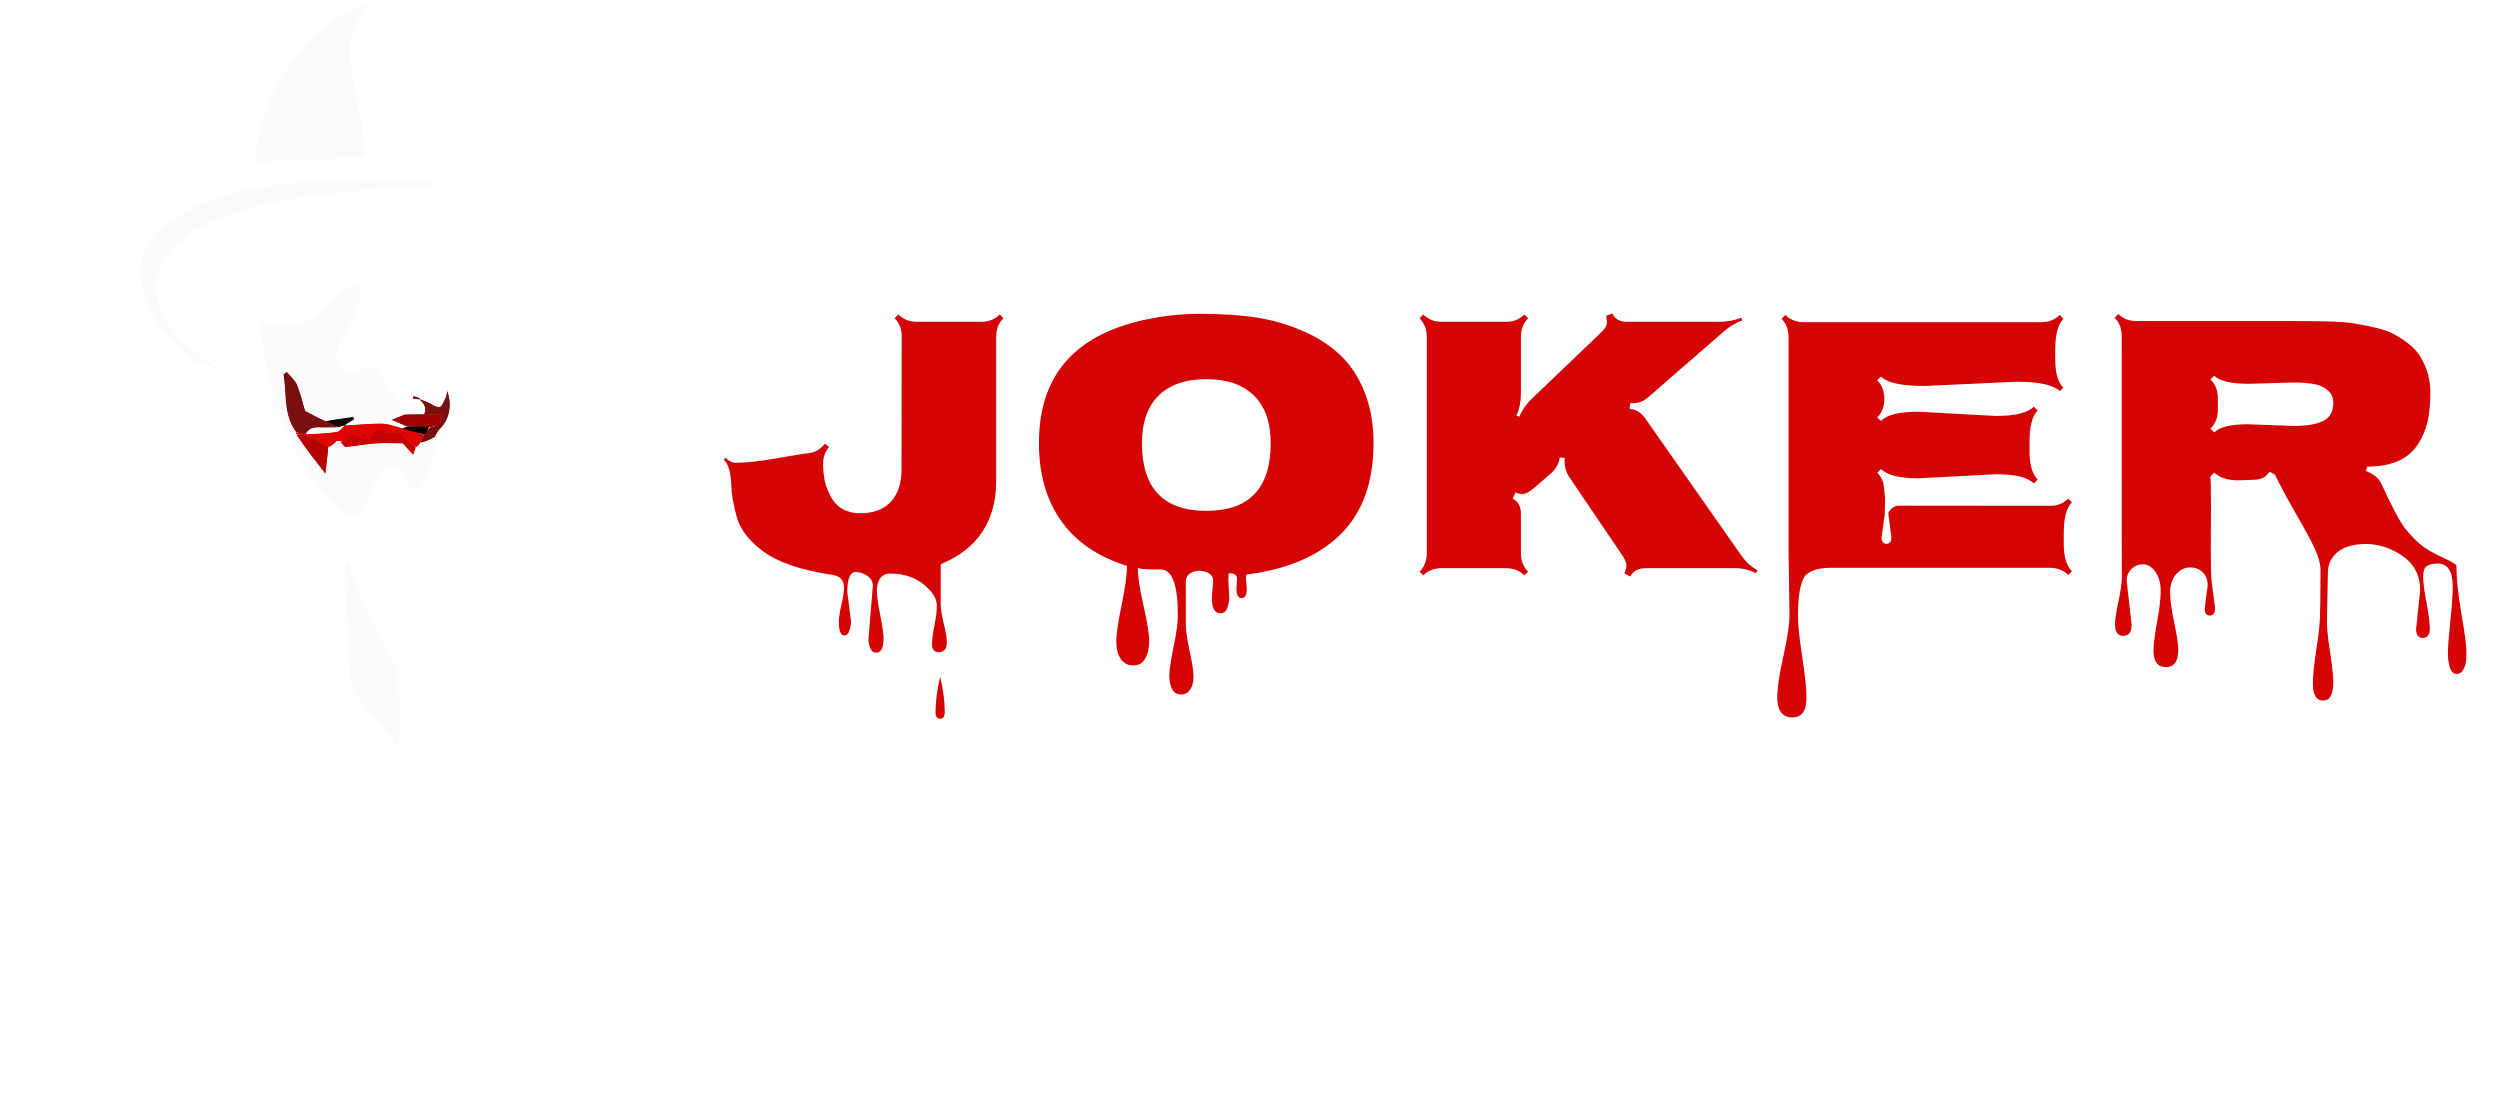
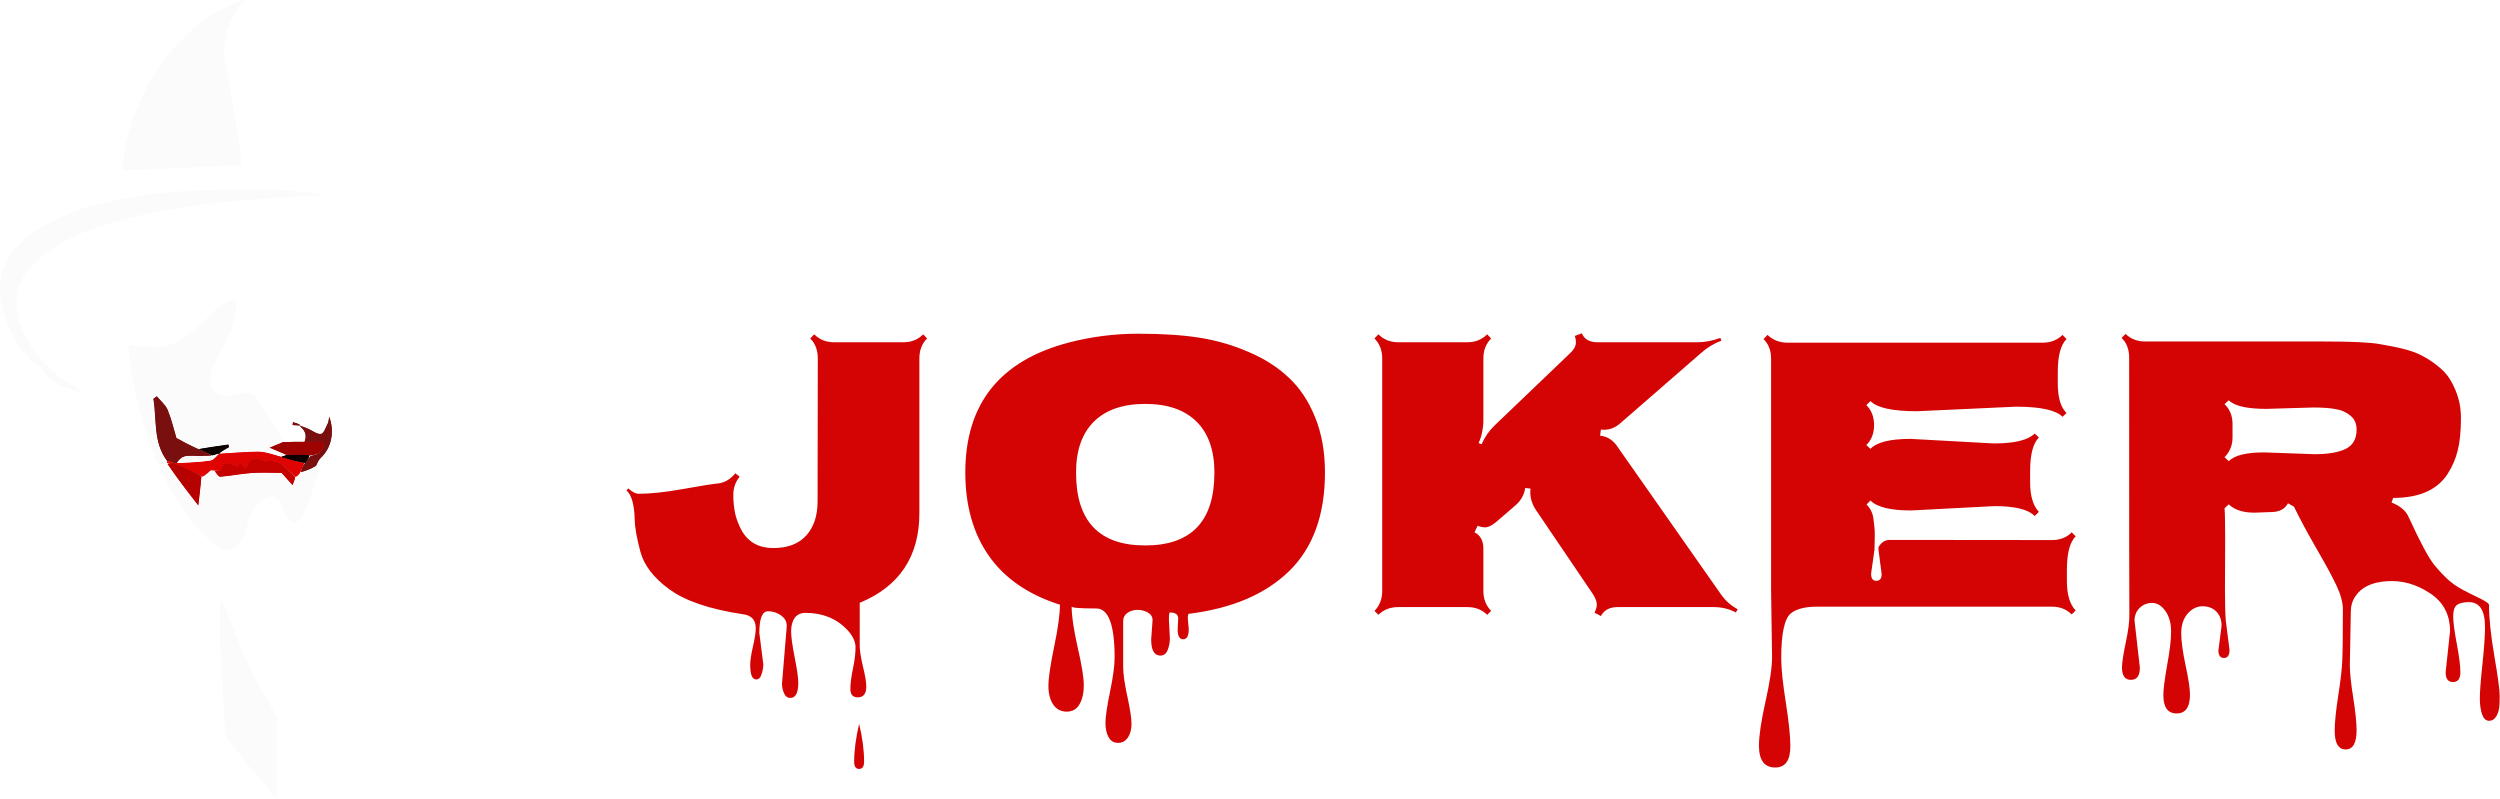
- <svg xmlns="http://www.w3.org/2000/svg" width="66" height="29" viewBox="0 0 66 29" fill="none">
+ <svg xmlns="http://www.w3.org/2000/svg" fill="none" viewBox="3.72 0.09 61.4 19.61">
  <path d="M22.369 15.635L22.467 16.406C22.467 16.484 22.452 16.566 22.423 16.65C22.397 16.735 22.353 16.777 22.291 16.777C22.193 16.777 22.145 16.657 22.145 16.416C22.145 16.315 22.167 16.165 22.213 15.967C22.259 15.771 22.281 15.622 22.281 15.518C22.281 15.316 22.177 15.202 21.969 15.176C21.142 15.052 20.533 14.844 20.143 14.551C19.771 14.277 19.54 13.975 19.449 13.643C19.358 13.307 19.311 13.04 19.308 12.842C19.298 12.48 19.231 12.245 19.107 12.134L19.151 12.085C19.246 12.173 19.33 12.217 19.405 12.217C19.692 12.217 20.048 12.179 20.475 12.104C20.904 12.026 21.199 11.979 21.358 11.963C21.521 11.943 21.661 11.86 21.778 11.714L21.886 11.797C21.782 11.927 21.73 12.075 21.73 12.241C21.73 12.407 21.746 12.565 21.778 12.715C21.814 12.861 21.868 12.998 21.939 13.125C22.102 13.408 22.359 13.55 22.711 13.55C23.066 13.55 23.336 13.447 23.521 13.242C23.707 13.037 23.8 12.757 23.8 12.402L23.805 8.892C23.805 8.687 23.743 8.524 23.619 8.403L23.717 8.301C23.847 8.431 24.01 8.496 24.205 8.496H25.904C26.103 8.496 26.266 8.431 26.393 8.301L26.49 8.403C26.363 8.527 26.3 8.69 26.3 8.892V12.69C26.3 13.755 25.813 14.489 24.84 14.893H24.835V15.952C24.835 16.066 24.861 16.234 24.913 16.455C24.968 16.676 24.996 16.842 24.996 16.953C24.996 17.129 24.926 17.217 24.786 17.217C24.666 17.217 24.605 17.148 24.605 17.012C24.605 16.878 24.627 16.711 24.669 16.509C24.711 16.307 24.732 16.134 24.732 15.991C24.732 15.848 24.664 15.703 24.527 15.557C24.264 15.28 23.922 15.142 23.502 15.142C23.388 15.142 23.3 15.182 23.238 15.264C23.18 15.348 23.15 15.459 23.15 15.596C23.15 15.732 23.18 15.947 23.238 16.24C23.297 16.537 23.326 16.741 23.326 16.855C23.326 17.106 23.261 17.231 23.131 17.231C23.059 17.231 23.007 17.192 22.975 17.114C22.942 17.039 22.926 16.961 22.926 16.88L23.043 15.464C23.043 15.356 22.994 15.269 22.896 15.2C22.799 15.135 22.695 15.102 22.584 15.102C22.441 15.102 22.369 15.28 22.369 15.635ZM24.942 18.794C24.942 18.914 24.902 18.975 24.82 18.975C24.739 18.975 24.698 18.916 24.698 18.799C24.698 18.525 24.739 18.215 24.82 17.866C24.902 18.208 24.942 18.517 24.942 18.794ZM31.993 15.791L32.027 15.322C32.027 15.241 31.988 15.177 31.91 15.132C31.832 15.089 31.747 15.068 31.656 15.068C31.565 15.068 31.484 15.093 31.412 15.142C31.34 15.19 31.305 15.26 31.305 15.352V16.475C31.305 16.637 31.339 16.877 31.407 17.192C31.476 17.508 31.51 17.733 31.51 17.866C31.51 18.003 31.48 18.115 31.422 18.203C31.363 18.291 31.282 18.335 31.178 18.335C31.077 18.335 31 18.289 30.948 18.198C30.896 18.107 30.87 17.988 30.87 17.842C30.87 17.695 30.908 17.441 30.982 17.08C31.057 16.719 31.095 16.439 31.095 16.24C31.095 15.436 30.945 15.034 30.645 15.034C30.242 15.034 30.04 15.018 30.04 14.985V14.995C30.04 15.22 30.089 15.549 30.186 15.981C30.287 16.418 30.338 16.73 30.338 16.919C30.338 17.108 30.304 17.262 30.235 17.383C30.167 17.506 30.061 17.568 29.918 17.568C29.778 17.568 29.667 17.51 29.586 17.393C29.508 17.275 29.469 17.122 29.469 16.934C29.469 16.748 29.516 16.427 29.61 15.972C29.705 15.519 29.752 15.176 29.752 14.941C28.98 14.697 28.399 14.299 28.009 13.745C27.621 13.192 27.428 12.508 27.428 11.694C27.428 10.008 28.277 8.944 29.977 8.501C30.527 8.358 31.095 8.286 31.681 8.286C32.27 8.286 32.77 8.319 33.18 8.384C33.593 8.449 33.992 8.564 34.376 8.73C34.763 8.893 35.092 9.102 35.362 9.355C35.636 9.606 35.854 9.932 36.017 10.332C36.179 10.729 36.261 11.183 36.261 11.694C36.261 12.736 35.968 13.543 35.382 14.116C34.796 14.686 33.972 15.036 32.911 15.166C32.898 15.189 32.892 15.225 32.892 15.273L32.916 15.542C32.916 15.708 32.87 15.791 32.779 15.791C32.688 15.791 32.643 15.711 32.643 15.552L32.657 15.278C32.657 15.181 32.587 15.132 32.447 15.132C32.434 15.161 32.428 15.216 32.428 15.298L32.452 15.771C32.452 15.869 32.434 15.963 32.398 16.055C32.363 16.146 32.302 16.191 32.218 16.191C32.068 16.191 31.993 16.058 31.993 15.791ZM30.148 11.699C30.148 12.891 30.714 13.486 31.847 13.486C32.98 13.486 33.546 12.891 33.546 11.699C33.546 11.152 33.399 10.734 33.106 10.444C32.813 10.155 32.394 10.01 31.847 10.01C31.3 10.01 30.88 10.155 30.587 10.444C30.294 10.734 30.148 11.152 30.148 11.699ZM39.933 13.164C40.079 13.236 40.152 13.369 40.152 13.565V14.604C40.152 14.803 40.216 14.966 40.343 15.093L40.245 15.19C40.118 15.063 39.955 15 39.757 15H38.062C37.864 15 37.701 15.063 37.574 15.19L37.477 15.093C37.603 14.966 37.667 14.803 37.667 14.604V8.892C37.667 8.693 37.603 8.53 37.477 8.403L37.574 8.301C37.704 8.431 37.867 8.496 38.062 8.496H39.757C39.952 8.496 40.115 8.431 40.245 8.301L40.343 8.403C40.216 8.53 40.152 8.693 40.152 8.892V10.41C40.152 10.605 40.113 10.793 40.035 10.972L40.108 11.001C40.183 10.825 40.292 10.669 40.435 10.532L42.276 8.77C42.351 8.698 42.397 8.633 42.413 8.574C42.433 8.516 42.428 8.438 42.398 8.34L42.569 8.276C42.631 8.423 42.76 8.496 42.955 8.496H45.406C45.589 8.496 45.777 8.46 45.973 8.389L45.997 8.457C45.815 8.525 45.65 8.625 45.504 8.755L43.522 10.479C43.378 10.609 43.217 10.662 43.038 10.64L43.019 10.791C43.194 10.807 43.338 10.898 43.448 11.065L45.977 14.673C46.088 14.836 46.228 14.963 46.398 15.054L46.353 15.132C46.188 15.044 46.005 15 45.807 15H43.448C43.253 15 43.116 15.073 43.038 15.22L42.882 15.137C42.927 15.042 42.945 14.964 42.935 14.902C42.926 14.837 42.892 14.759 42.833 14.668L41.437 12.607C41.329 12.441 41.287 12.269 41.31 12.09L41.178 12.075C41.155 12.251 41.065 12.402 40.909 12.529L40.46 12.915C40.375 12.983 40.302 13.024 40.24 13.037C40.182 13.05 40.105 13.039 40.011 13.003L39.933 13.164ZM49.933 14.19L49.855 13.584V13.53C49.923 13.41 50.016 13.35 50.133 13.35L54.117 13.354C54.316 13.354 54.477 13.291 54.601 13.164L54.698 13.262C54.555 13.405 54.483 13.678 54.483 14.082C54.483 14.082 54.483 14.176 54.483 14.365C54.483 14.694 54.555 14.933 54.698 15.083L54.601 15.181C54.474 15.054 54.312 14.99 54.117 14.99H48.341C48.051 14.99 47.838 15.046 47.701 15.156C47.545 15.287 47.467 15.654 47.467 16.26C47.467 16.504 47.504 16.864 47.579 17.339C47.654 17.817 47.691 18.177 47.691 18.418C47.691 18.766 47.568 18.94 47.32 18.94C47.053 18.94 46.92 18.761 46.92 18.403C46.92 18.159 46.974 17.798 47.081 17.319C47.188 16.841 47.242 16.478 47.242 16.23L47.218 14.595V8.901C47.218 8.7 47.156 8.538 47.032 8.418L47.13 8.315C47.263 8.442 47.426 8.506 47.618 8.506H53.888C54.086 8.506 54.249 8.442 54.376 8.315L54.474 8.418C54.33 8.561 54.259 8.831 54.259 9.229V9.502C54.259 9.85 54.33 10.094 54.474 10.234L54.376 10.327C54.213 10.161 53.831 10.078 53.228 10.078L50.802 10.19C50.203 10.19 49.822 10.107 49.659 9.941L49.557 10.039C49.684 10.163 49.747 10.327 49.747 10.532C49.747 10.734 49.684 10.897 49.557 11.021L49.659 11.113C49.815 10.95 50.144 10.869 50.645 10.869L52.691 10.981C53.196 10.981 53.53 10.9 53.692 10.737L53.795 10.835C53.652 10.978 53.58 11.253 53.58 11.66V11.934C53.58 12.269 53.652 12.511 53.795 12.661L53.692 12.764C53.536 12.601 53.206 12.52 52.701 12.52L50.655 12.627C50.154 12.627 49.822 12.546 49.659 12.383L49.562 12.48C49.659 12.578 49.716 12.695 49.732 12.832C49.749 12.966 49.758 13.062 49.762 13.12C49.765 13.175 49.765 13.263 49.762 13.384C49.758 13.501 49.757 13.571 49.757 13.594L49.674 14.18C49.674 14.297 49.716 14.355 49.801 14.355C49.889 14.355 49.933 14.3 49.933 14.19ZM63.785 16.602L63.893 15.591C63.893 15.181 63.725 14.868 63.39 14.653C63.058 14.435 62.708 14.339 62.34 14.365C61.972 14.388 61.715 14.512 61.568 14.736C61.493 14.844 61.456 14.971 61.456 15.117L61.432 16.426C61.432 16.605 61.459 16.87 61.515 17.222C61.57 17.576 61.598 17.843 61.598 18.023C61.598 18.338 61.508 18.496 61.329 18.496C61.15 18.496 61.06 18.343 61.06 18.037C61.06 17.835 61.09 17.546 61.148 17.168C61.207 16.79 61.24 16.504 61.246 16.309C61.256 16.113 61.261 15.697 61.261 15.059C61.261 14.889 61.209 14.694 61.105 14.473C61 14.251 60.836 13.947 60.611 13.56C60.387 13.172 60.203 12.83 60.06 12.534L59.913 12.451C59.835 12.594 59.697 12.666 59.498 12.666L59.088 12.681C58.808 12.681 58.598 12.612 58.458 12.476L58.355 12.573C58.365 12.694 58.37 12.951 58.37 13.345L58.365 14.541C58.365 14.899 58.372 15.163 58.385 15.332L58.477 16.05C58.477 16.183 58.432 16.25 58.341 16.25C58.25 16.25 58.204 16.188 58.204 16.064L58.282 15.459C58.282 15.312 58.238 15.195 58.15 15.107C58.066 15.023 57.953 14.98 57.813 14.98C57.677 14.98 57.555 15.041 57.447 15.161C57.343 15.285 57.291 15.444 57.291 15.64C57.291 15.835 57.327 16.099 57.398 16.431C57.47 16.766 57.506 17.007 57.506 17.153C57.506 17.459 57.397 17.612 57.179 17.612C56.961 17.612 56.852 17.463 56.852 17.163C56.852 17.023 56.883 16.779 56.944 16.431C57.009 16.082 57.042 15.806 57.042 15.601C57.042 15.396 56.995 15.226 56.9 15.093C56.806 14.963 56.699 14.898 56.578 14.898C56.458 14.898 56.355 14.938 56.27 15.02C56.186 15.104 56.144 15.208 56.144 15.332L56.275 16.489C56.275 16.688 56.202 16.787 56.056 16.787C55.909 16.787 55.836 16.686 55.836 16.484C55.836 16.367 55.867 16.162 55.929 15.869C55.991 15.579 56.02 15.353 56.017 15.19C56.013 15.028 56.012 12.921 56.012 8.872C56.012 8.67 55.95 8.509 55.826 8.389L55.924 8.291C56.051 8.415 56.212 8.477 56.407 8.477H60.782C61.466 8.477 61.925 8.498 62.159 8.54C62.397 8.579 62.603 8.621 62.779 8.667C62.958 8.713 63.108 8.77 63.228 8.838C63.352 8.903 63.476 8.986 63.6 9.087C63.727 9.185 63.828 9.297 63.902 9.424C64.075 9.714 64.161 10.021 64.161 10.347C64.161 10.672 64.135 10.939 64.083 11.148C64.034 11.352 63.951 11.546 63.834 11.729C63.58 12.122 63.134 12.319 62.496 12.319L62.457 12.432C62.662 12.513 62.799 12.625 62.867 12.769C63.154 13.394 63.365 13.791 63.502 13.96C63.639 14.126 63.766 14.259 63.883 14.36C64 14.461 64.168 14.564 64.386 14.668C64.604 14.772 64.736 14.841 64.781 14.873C64.827 14.902 64.85 14.927 64.85 14.946C64.85 15.272 64.894 15.69 64.981 16.201C65.069 16.712 65.113 17.041 65.113 17.188C65.113 17.334 65.107 17.44 65.094 17.505C65.084 17.57 65.06 17.634 65.02 17.695C64.981 17.76 64.924 17.793 64.85 17.793C64.775 17.793 64.718 17.739 64.679 17.632C64.643 17.524 64.625 17.393 64.625 17.236C64.625 17.08 64.646 16.8 64.689 16.396C64.731 15.996 64.752 15.693 64.752 15.488C64.752 15.081 64.62 14.878 64.356 14.878C64.226 14.878 64.129 14.901 64.064 14.946C64.002 14.992 63.971 15.085 63.971 15.225C63.971 15.368 64 15.594 64.059 15.903C64.117 16.213 64.147 16.445 64.147 16.602C64.147 16.761 64.086 16.841 63.966 16.841C63.845 16.841 63.785 16.761 63.785 16.602ZM60.533 10.098L59.381 10.132C58.909 10.132 58.601 10.062 58.458 9.922L58.355 10.015C58.486 10.142 58.551 10.304 58.551 10.503V10.83C58.551 11.025 58.486 11.188 58.355 11.318L58.458 11.416C58.598 11.273 58.888 11.201 59.327 11.201L60.562 11.245C60.891 11.245 61.145 11.203 61.324 11.118C61.507 11.03 61.598 10.871 61.598 10.64C61.598 10.493 61.547 10.379 61.446 10.298C61.345 10.213 61.223 10.159 61.08 10.137C60.937 10.111 60.755 10.098 60.533 10.098Z" fill="#D40404" />
  <path d="M11.478 11.551C11.498 11.599 11.546 11.656 11.535 11.694C11.431 12.019 11.348 12.357 11.198 12.66C11.027 13.008 10.877 12.992 10.705 12.654C10.679 12.603 10.659 12.549 10.634 12.498C10.513 12.254 10.349 12.204 10.143 12.383C10.026 12.484 9.934 12.626 9.862 12.767C9.798 12.892 9.778 13.04 9.736 13.177C9.604 13.595 9.304 13.712 8.965 13.438C8.732 13.249 8.52 13.02 8.343 12.775C7.594 11.738 7.187 10.553 6.964 9.295C6.923 9.063 6.905 8.826 6.873 8.562C7.162 8.583 7.413 8.636 7.657 8.611C8.111 8.564 8.438 8.266 8.756 7.959C8.969 7.754 9.152 7.49 9.511 7.475C9.534 8.003 9.306 8.425 9.071 8.849C8.99 8.996 8.908 9.157 8.887 9.319C8.841 9.679 9.068 9.877 9.416 9.809C9.506 9.791 9.594 9.74 9.684 9.738C9.78 9.737 9.922 9.741 9.966 9.802C10.224 10.158 10.459 10.532 10.679 10.926C10.545 10.999 10.433 11.046 10.341 11.085C10.475 11.142 10.618 11.202 10.743 11.271C10.689 11.287 10.653 11.295 10.594 11.294C10.404 11.249 10.236 11.185 10.069 11.184C9.748 11.183 9.427 11.218 9.113 11.216C9.194 11.154 9.268 11.113 9.343 11.071C9.338 11.05 9.333 11.028 9.328 11.007C9.081 11.043 8.833 11.08 8.565 11.115C8.384 11.027 8.224 10.941 8.054 10.848C7.988 10.631 7.934 10.385 7.839 10.157C7.785 10.03 7.663 9.933 7.571 9.822C7.543 9.843 7.514 9.863 7.486 9.883C7.573 10.398 7.477 10.951 7.819 11.424C7.813 11.437 7.82 11.464 7.816 11.485C8.084 11.855 8.356 12.204 8.59 12.505C8.616 12.284 8.644 12.049 8.687 11.811C8.724 11.788 8.746 11.767 8.784 11.741C8.831 11.703 8.862 11.671 8.91 11.639C8.95 11.64 8.973 11.643 8.997 11.667C9.042 11.728 9.089 11.802 9.129 11.799C9.388 11.777 9.645 11.726 9.904 11.707C10.135 11.69 10.367 11.704 10.634 11.704C10.685 11.761 10.786 11.873 10.905 12.005C10.938 11.92 10.959 11.868 10.994 11.811C11.037 11.772 11.063 11.739 11.112 11.703C11.249 11.65 11.363 11.601 11.478 11.551Z" fill="#FBFBFB" />
  <path d="M9.225 1.471C9.326 2.07 9.433 2.641 9.527 3.214C9.579 3.523 9.61 3.835 9.65 4.144C8.644 4.189 7.679 4.231 6.721 4.274C6.898 2.228 8.286 0.528 9.715 0.09C9.368 0.502 9.2 0.941 9.225 1.471Z" fill="#FBFBFB" />
  <path d="M6.495 5.545C5.783 5.767 5.107 6.01 4.57 6.534C4.119 6.973 4.001 7.54 4.235 8.129C4.493 8.779 4.953 9.239 5.541 9.579C5.636 9.634 5.798 9.772 5.891 9.831C5.872 9.856 5.909 9.805 5.891 9.831C5.613 9.613 5.329 9.676 5.049 9.462C4.969 9.401 4.825 9.285 4.688 9.093C4.144 8.777 3.64 7.67 3.726 7.027C3.814 6.372 4.241 5.981 4.752 5.673C5.46 5.246 6.243 5.05 7.05 4.92C8.17 4.739 9.297 4.744 10.424 4.753C10.677 4.755 10.932 4.776 11.183 4.812C11.312 4.83 11.52 4.838 11.647 4.878C9.92 4.978 8.194 5.057 6.495 5.545Z" fill="#FBFBFB" />
  <path d="M9.122 15.679C9.122 15.397 9.122 15.144 9.122 14.891C9.14 14.886 9.158 14.881 9.175 14.876C9.209 14.935 9.253 14.99 9.274 15.053C9.57 15.931 9.94 16.773 10.441 17.551C10.48 17.612 10.52 17.688 10.521 17.757C10.527 18.407 10.524 19.056 10.524 19.697C10.146 19.247 9.714 18.783 9.348 18.27C9.222 18.093 9.245 17.794 9.228 17.548C9.184 16.935 9.156 16.321 9.122 15.679Z" fill="#FBFBFB" />
  <path d="M11.48 11.531C11.364 11.601 11.249 11.65 11.114 11.683C11.126 11.598 11.158 11.531 11.212 11.463C11.267 11.404 11.3 11.347 11.353 11.288C11.547 11.255 11.679 11.181 11.681 10.942C11.51 10.942 11.354 10.942 11.198 10.942C11.264 10.79 11.222 10.672 11.092 10.559C11.089 10.541 11.088 10.543 11.088 10.543C11.154 10.569 11.221 10.592 11.287 10.621C11.394 10.667 11.507 10.762 11.606 10.748C11.673 10.739 11.724 10.58 11.774 10.484C11.793 10.447 11.792 10.398 11.805 10.326C11.945 10.704 11.852 11.101 11.597 11.334C11.547 11.38 11.519 11.451 11.48 11.531Z" fill="#7A0F0F" />
  <path d="M11.174 10.942C11.355 10.941 11.511 10.941 11.682 10.941C11.68 11.181 11.548 11.254 11.341 11.271C11.126 11.257 10.943 11.26 10.761 11.262C10.619 11.202 10.476 11.142 10.342 11.085C10.434 11.046 10.545 10.999 10.677 10.948C10.848 10.942 10.999 10.943 11.174 10.942Z" fill="#9E0201" />
  <path d="M11.09 10.54C11.03 10.536 10.969 10.532 10.907 10.529C10.91 10.506 10.913 10.482 10.916 10.459C10.971 10.474 11.027 10.49 11.085 10.524C11.088 10.543 11.089 10.541 11.09 10.54Z" fill="#7A0F0F" />
  <path d="M7.825 11.41C7.477 10.951 7.573 10.398 7.486 9.883C7.514 9.863 7.543 9.843 7.572 9.822C7.663 9.933 7.785 10.03 7.839 10.157C7.934 10.385 7.989 10.631 8.054 10.848C8.225 10.941 8.384 11.027 8.587 11.117C8.734 11.173 8.837 11.227 8.915 11.286C8.777 11.29 8.665 11.286 8.553 11.289C8.378 11.293 8.182 11.242 8.063 11.46C8.027 11.461 8.006 11.462 7.984 11.463C7.982 11.462 7.98 11.462 7.971 11.447C7.916 11.424 7.87 11.417 7.825 11.41Z" fill="#7A0F0F" />
  <path d="M7.986 11.463C8.006 11.462 8.027 11.461 8.086 11.462C8.379 11.445 8.636 11.439 8.888 11.4C8.969 11.387 9.037 11.289 9.112 11.232C9.113 11.235 9.107 11.237 9.107 11.237C9.428 11.218 9.749 11.183 10.07 11.184C10.237 11.185 10.405 11.248 10.606 11.306C10.823 11.374 11.007 11.418 11.191 11.463C11.159 11.53 11.127 11.598 11.093 11.685C11.065 11.738 11.037 11.772 10.981 11.801C10.754 11.602 10.586 11.347 10.249 11.422C10.227 11.427 10.199 11.407 10.175 11.395C9.969 11.288 9.839 11.353 9.776 11.576C9.773 11.584 9.746 11.585 9.73 11.589C9.693 11.534 9.656 11.48 9.607 11.407C9.586 11.481 9.574 11.522 9.561 11.57C9.395 11.466 9.236 11.372 9.135 11.639C9.128 11.657 9.045 11.644 8.997 11.645C8.974 11.642 8.951 11.64 8.893 11.64C8.827 11.677 8.798 11.711 8.769 11.746C8.747 11.767 8.725 11.788 8.681 11.791C8.564 11.725 8.469 11.675 8.372 11.631C8.244 11.572 8.115 11.519 7.986 11.463Z" fill="#DF0301" />
  <path d="M8.998 11.667C9.045 11.644 9.128 11.657 9.135 11.639C9.237 11.372 9.395 11.466 9.561 11.57C9.575 11.523 9.586 11.481 9.607 11.407C9.657 11.48 9.694 11.534 9.731 11.589C9.746 11.585 9.774 11.584 9.776 11.576C9.839 11.353 9.969 11.288 10.175 11.395C10.199 11.407 10.228 11.427 10.249 11.422C10.587 11.348 10.754 11.602 10.966 11.807C10.96 11.868 10.939 11.92 10.906 12.005C10.788 11.873 10.687 11.761 10.636 11.704C10.369 11.704 10.136 11.691 9.905 11.707C9.646 11.726 9.39 11.777 9.131 11.799C9.09 11.803 9.043 11.728 8.998 11.667Z" fill="#C60201" />
  <path d="M7.984 11.463C8.114 11.519 8.244 11.573 8.372 11.631C8.469 11.675 8.563 11.725 8.666 11.793C8.645 12.049 8.617 12.284 8.591 12.505C8.356 12.204 8.085 11.855 7.837 11.486C7.901 11.465 7.941 11.464 7.98 11.463C7.98 11.463 7.983 11.463 7.984 11.463Z" fill="#B50201" />
  <path d="M11.212 11.463C11.006 11.419 10.822 11.374 10.627 11.316C10.653 11.295 10.689 11.287 10.743 11.271C10.943 11.26 11.125 11.257 11.32 11.272C11.3 11.347 11.267 11.404 11.212 11.463Z" fill="#0C0000" />
  <path d="M8.941 11.28C8.838 11.227 8.735 11.174 8.609 11.118C8.834 11.08 9.082 11.043 9.329 11.007C9.335 11.029 9.34 11.05 9.345 11.071C9.27 11.113 9.195 11.154 9.114 11.217C9.108 11.238 9.113 11.235 9.094 11.235C9.03 11.25 8.986 11.265 8.941 11.28Z" fill="#0C0000" />
  <path d="M8.784 11.741C8.797 11.712 8.827 11.677 8.875 11.641C8.862 11.671 8.831 11.704 8.784 11.741Z" fill="#B50201" />
  <path d="M7.972 11.447C7.941 11.464 7.901 11.465 7.842 11.465C7.822 11.464 7.815 11.437 7.82 11.424C7.871 11.417 7.917 11.424 7.972 11.447Z" fill="#DF0301" />
  <path d="M8.915 11.286C8.985 11.265 9.03 11.25 9.093 11.232C9.037 11.289 8.969 11.387 8.888 11.4C8.636 11.439 8.379 11.445 8.102 11.462C8.182 11.242 8.378 11.294 8.554 11.289C8.666 11.287 8.778 11.291 8.915 11.286Z" fill="#FBFBFB" />
  <path d="M11.478 11.551C11.498 11.599 11.546 11.656 11.535 11.694C11.431 12.019 11.348 12.357 11.198 12.66C11.027 13.008 10.877 12.992 10.705 12.654C10.679 12.603 10.659 12.549 10.634 12.498C10.513 12.254 10.349 12.204 10.143 12.383C10.026 12.484 9.934 12.626 9.862 12.767C9.798 12.892 9.778 13.04 9.736 13.177C9.604 13.595 9.304 13.712 8.965 13.438C8.732 13.249 8.52 13.02 8.343 12.775C7.594 11.738 7.187 10.553 6.964 9.295C6.923 9.063 6.905 8.826 6.873 8.562C7.162 8.583 7.413 8.636 7.657 8.611C8.111 8.564 8.438 8.266 8.756 7.959C8.969 7.754 9.152 7.49 9.511 7.475C9.534 8.003 9.306 8.425 9.071 8.849C8.99 8.996 8.908 9.157 8.887 9.319C8.841 9.679 9.068 9.877 9.416 9.809C9.506 9.791 9.594 9.74 9.684 9.738C9.78 9.737 9.922 9.741 9.966 9.802C10.224 10.158 10.459 10.532 10.679 10.926C10.545 10.999 10.433 11.046 10.341 11.085C10.475 11.142 10.618 11.202 10.743 11.271C10.689 11.287 10.653 11.295 10.594 11.294C10.404 11.249 10.236 11.185 10.069 11.184C9.748 11.183 9.427 11.218 9.113 11.216C9.194 11.154 9.268 11.113 9.343 11.071C9.338 11.05 9.333 11.028 9.328 11.007C9.081 11.043 8.833 11.08 8.565 11.115C8.384 11.027 8.224 10.941 8.054 10.848C7.988 10.631 7.934 10.385 7.839 10.157C7.785 10.03 7.663 9.933 7.571 9.822C7.543 9.843 7.514 9.863 7.486 9.883C7.573 10.398 7.477 10.951 7.819 11.424C7.813 11.437 7.82 11.464 7.816 11.485C8.084 11.855 8.356 12.204 8.59 12.505C8.616 12.284 8.644 12.049 8.687 11.811C8.724 11.788 8.746 11.767 8.784 11.741C8.831 11.703 8.862 11.671 8.91 11.639C8.95 11.64 8.973 11.643 8.997 11.667C9.042 11.728 9.089 11.802 9.129 11.799C9.388 11.777 9.645 11.726 9.904 11.707C10.135 11.69 10.367 11.704 10.634 11.704C10.685 11.761 10.786 11.873 10.905 12.005C10.938 11.92 10.959 11.868 10.994 11.811C11.037 11.772 11.063 11.739 11.112 11.703C11.249 11.65 11.363 11.601 11.478 11.551Z" fill="#FBFBFB" />
  <path d="M9.225 1.471C9.326 2.07 9.433 2.641 9.527 3.214C9.579 3.523 9.61 3.835 9.65 4.144C8.644 4.189 7.679 4.231 6.721 4.274C6.898 2.228 8.286 0.528 9.715 0.09C9.368 0.502 9.2 0.941 9.225 1.471Z" fill="#FBFBFB" />
  <path d="M6.495 5.545C5.783 5.767 5.107 6.01 4.57 6.534C4.119 6.973 4.001 7.54 4.235 8.129C4.493 8.779 4.953 9.239 5.541 9.579C5.636 9.634 5.798 9.772 5.891 9.831C5.872 9.856 5.909 9.805 5.891 9.831C5.613 9.613 5.329 9.676 5.049 9.462C4.969 9.401 4.825 9.285 4.688 9.093C4.144 8.777 3.64 7.67 3.726 7.027C3.814 6.372 4.241 5.981 4.752 5.673C5.46 5.246 6.243 5.05 7.05 4.92C8.17 4.739 9.297 4.744 10.424 4.753C10.677 4.755 10.932 4.776 11.183 4.812C11.312 4.83 11.52 4.838 11.647 4.878C9.92 4.978 8.194 5.057 6.495 5.545Z" fill="#FBFBFB" />
  <path d="M9.122 15.679C9.122 15.397 9.122 15.144 9.122 14.891C9.14 14.886 9.158 14.881 9.175 14.876C9.209 14.935 9.253 14.99 9.274 15.053C9.57 15.931 9.94 16.773 10.441 17.551C10.48 17.612 10.52 17.688 10.521 17.757C10.527 18.407 10.524 19.056 10.524 19.697C10.146 19.247 9.714 18.783 9.348 18.27C9.222 18.093 9.245 17.794 9.228 17.548C9.184 16.935 9.156 16.321 9.122 15.679Z" fill="#FBFBFB" />
  <path d="M11.48 11.531C11.364 11.601 11.249 11.65 11.114 11.683C11.126 11.598 11.158 11.531 11.212 11.463C11.267 11.404 11.3 11.347 11.353 11.288C11.547 11.255 11.679 11.181 11.681 10.942C11.51 10.942 11.354 10.942 11.198 10.942C11.264 10.79 11.222 10.672 11.092 10.559C11.089 10.541 11.088 10.543 11.088 10.543C11.154 10.569 11.221 10.592 11.287 10.621C11.394 10.667 11.507 10.762 11.606 10.748C11.673 10.739 11.724 10.58 11.774 10.484C11.793 10.447 11.792 10.398 11.805 10.326C11.945 10.704 11.852 11.101 11.597 11.334C11.547 11.38 11.519 11.451 11.48 11.531Z" fill="#7A0F0F" />
  <path d="M11.174 10.942C11.355 10.941 11.511 10.941 11.682 10.941C11.68 11.181 11.548 11.254 11.341 11.271C11.126 11.257 10.943 11.26 10.761 11.262C10.619 11.202 10.476 11.142 10.342 11.085C10.434 11.046 10.545 10.999 10.677 10.948C10.848 10.942 10.999 10.943 11.174 10.942Z" fill="#9E0201" />
  <path d="M11.09 10.54C11.03 10.536 10.969 10.532 10.907 10.529C10.91 10.506 10.913 10.482 10.916 10.459C10.971 10.474 11.027 10.49 11.085 10.524C11.088 10.543 11.089 10.541 11.09 10.54Z" fill="#7A0F0F" />
  <path d="M7.825 11.41C7.477 10.951 7.573 10.398 7.486 9.883C7.514 9.863 7.543 9.843 7.572 9.822C7.663 9.933 7.785 10.03 7.839 10.157C7.934 10.385 7.989 10.631 8.054 10.848C8.225 10.941 8.384 11.027 8.587 11.117C8.734 11.173 8.837 11.227 8.915 11.286C8.777 11.29 8.665 11.286 8.553 11.289C8.378 11.293 8.182 11.242 8.063 11.46C8.027 11.461 8.006 11.462 7.984 11.463C7.982 11.462 7.98 11.462 7.971 11.447C7.916 11.424 7.87 11.417 7.825 11.41Z" fill="#7A0F0F" />
  <path d="M7.986 11.463C8.006 11.462 8.027 11.461 8.086 11.462C8.379 11.445 8.636 11.439 8.888 11.4C8.969 11.387 9.037 11.289 9.112 11.232C9.113 11.235 9.107 11.237 9.107 11.237C9.428 11.218 9.749 11.183 10.07 11.184C10.237 11.185 10.405 11.248 10.606 11.306C10.823 11.374 11.007 11.418 11.191 11.463C11.159 11.53 11.127 11.598 11.093 11.685C11.065 11.738 11.037 11.772 10.981 11.801C10.754 11.602 10.586 11.347 10.249 11.422C10.227 11.427 10.199 11.407 10.175 11.395C9.969 11.288 9.839 11.353 9.776 11.576C9.773 11.584 9.746 11.585 9.73 11.589C9.693 11.534 9.656 11.48 9.607 11.407C9.586 11.481 9.574 11.522 9.561 11.57C9.395 11.466 9.236 11.372 9.135 11.639C9.128 11.657 9.045 11.644 8.997 11.645C8.974 11.642 8.951 11.64 8.893 11.64C8.827 11.677 8.798 11.711 8.769 11.746C8.747 11.767 8.725 11.788 8.681 11.791C8.564 11.725 8.469 11.675 8.372 11.631C8.244 11.572 8.115 11.519 7.986 11.463Z" fill="#DF0301" />
  <path d="M8.998 11.667C9.045 11.644 9.128 11.657 9.135 11.639C9.237 11.372 9.395 11.466 9.561 11.57C9.575 11.523 9.586 11.481 9.607 11.407C9.657 11.48 9.694 11.534 9.731 11.589C9.746 11.585 9.774 11.584 9.776 11.576C9.839 11.353 9.969 11.288 10.175 11.395C10.199 11.407 10.228 11.427 10.249 11.422C10.587 11.348 10.754 11.602 10.966 11.807C10.96 11.868 10.939 11.92 10.906 12.005C10.788 11.873 10.687 11.761 10.636 11.704C10.369 11.704 10.136 11.691 9.905 11.707C9.646 11.726 9.39 11.777 9.131 11.799C9.09 11.803 9.043 11.728 8.998 11.667Z" fill="#C60201" />
  <path d="M7.984 11.463C8.114 11.519 8.244 11.573 8.372 11.631C8.469 11.675 8.563 11.725 8.666 11.793C8.645 12.049 8.617 12.284 8.591 12.505C8.356 12.204 8.085 11.855 7.837 11.486C7.901 11.465 7.941 11.464 7.98 11.463C7.98 11.463 7.983 11.463 7.984 11.463Z" fill="#B50201" />
  <path d="M11.212 11.463C11.006 11.419 10.822 11.374 10.627 11.316C10.653 11.295 10.689 11.287 10.743 11.271C10.943 11.26 11.125 11.257 11.32 11.272C11.3 11.347 11.267 11.404 11.212 11.463Z" fill="#0C0000" />
  <path d="M8.941 11.28C8.838 11.227 8.735 11.174 8.609 11.118C8.834 11.08 9.082 11.043 9.329 11.007C9.335 11.029 9.34 11.05 9.345 11.071C9.27 11.113 9.195 11.154 9.114 11.217C9.108 11.238 9.113 11.235 9.094 11.235C9.03 11.25 8.986 11.265 8.941 11.28Z" fill="#0C0000" />
  <path d="M8.784 11.741C8.797 11.712 8.827 11.677 8.875 11.641C8.862 11.671 8.831 11.704 8.784 11.741Z" fill="#B50201" />
  <path d="M7.972 11.447C7.941 11.464 7.901 11.465 7.842 11.465C7.822 11.464 7.815 11.437 7.82 11.424C7.871 11.417 7.917 11.424 7.972 11.447Z" fill="#DF0301" />
  <path d="M8.915 11.286C8.985 11.265 9.03 11.25 9.093 11.232C9.037 11.289 8.969 11.387 8.888 11.4C8.636 11.439 8.379 11.445 8.102 11.462C8.182 11.242 8.378 11.294 8.554 11.289C8.666 11.287 8.778 11.291 8.915 11.286Z" fill="#FBFBFB" />
</svg>
